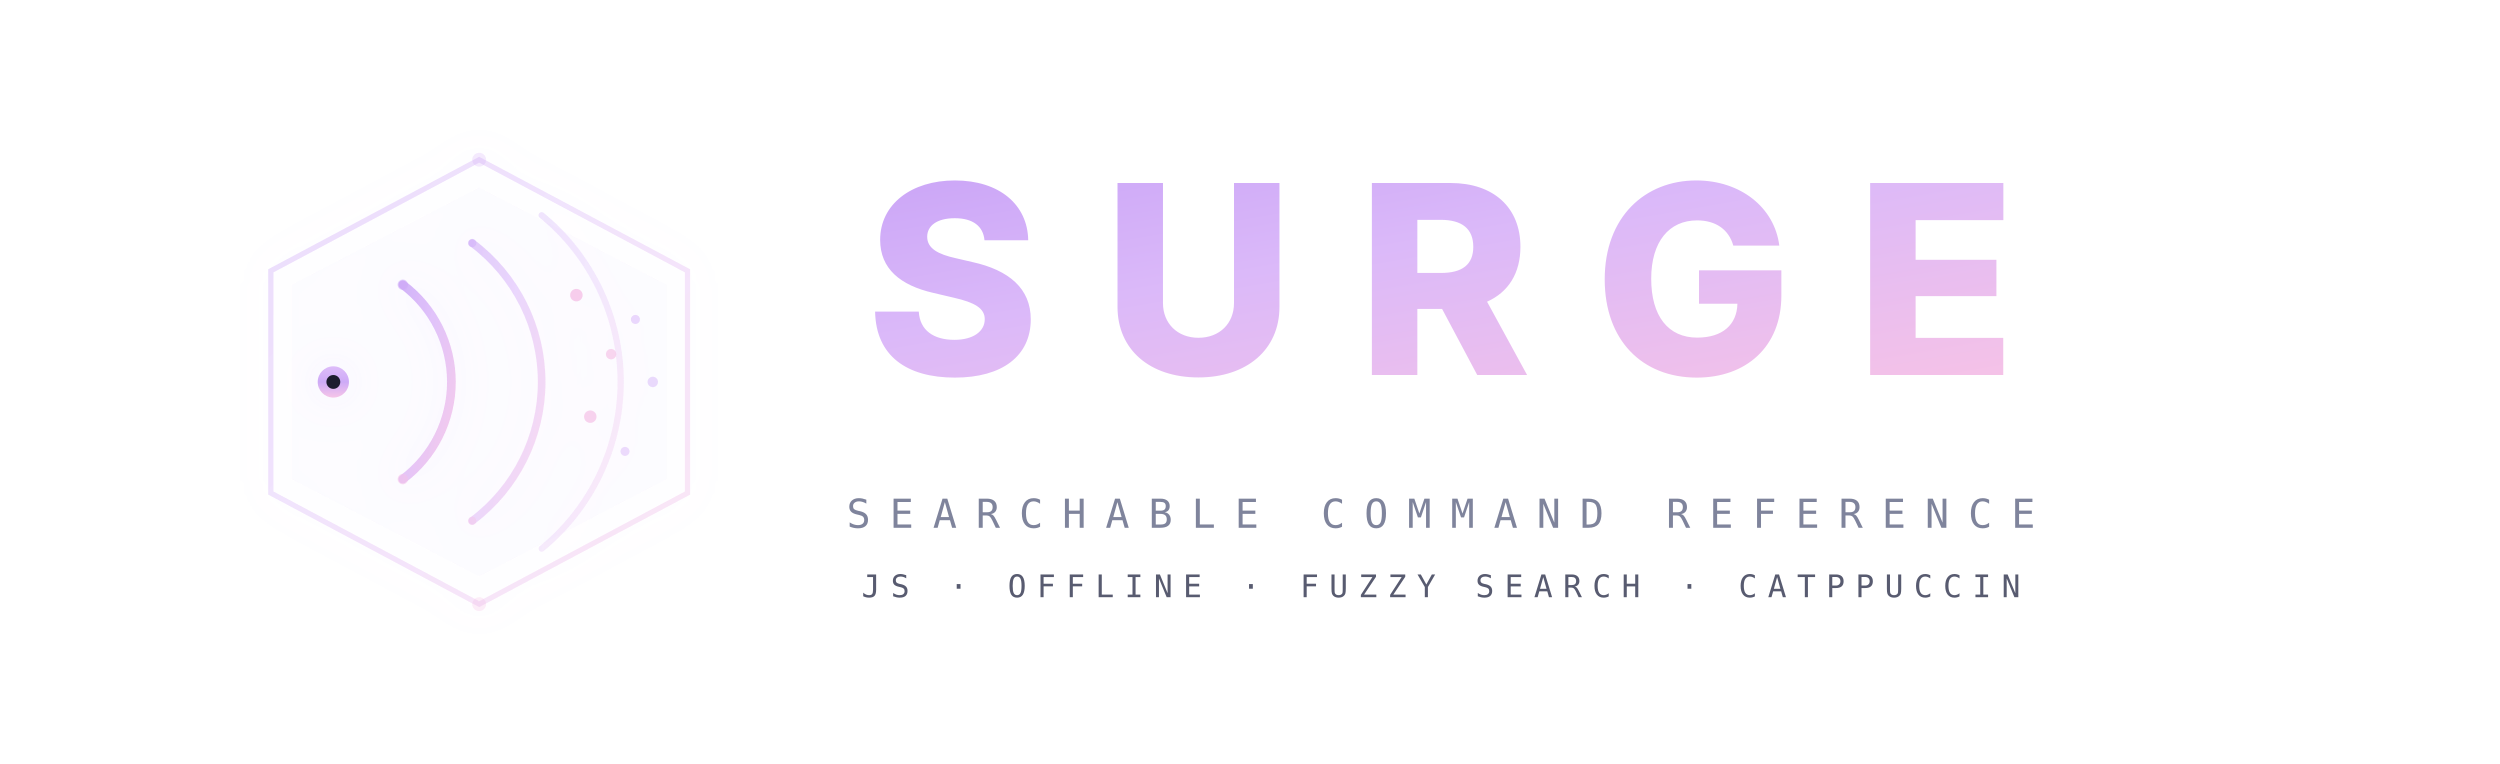
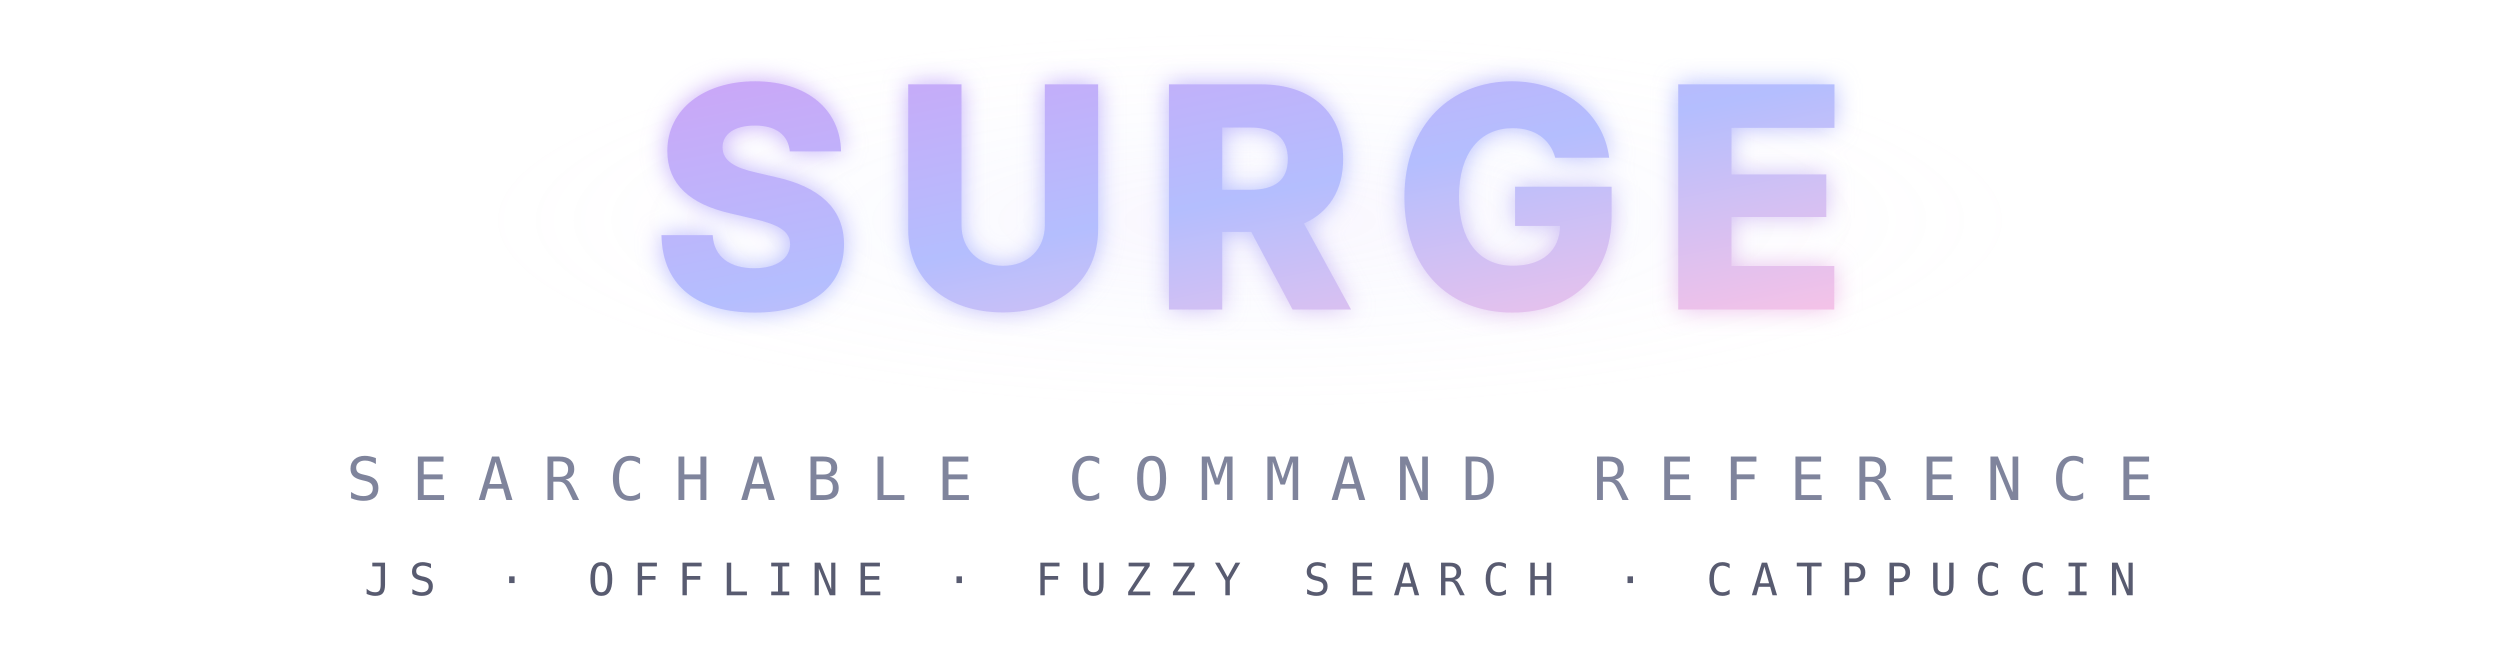
- <svg xmlns="http://www.w3.org/2000/svg" viewBox="0 0 720 220" fill="none">
+ <svg xmlns="http://www.w3.org/2000/svg" viewBox="0 0 420 110" fill="none">
  <defs>
-     <linearGradient id="g1" x1="0%" y1="0%" x2="100%" y2="100%">
+     <linearGradient id="grad" x1="0%" y1="0%" x2="100%" y2="100%">
      <stop offset="0%" stop-color="#cba6f7" />
-       <stop offset="40%" stop-color="#dbb9f9" />
+       <stop offset="50%" stop-color="#b4befe" />
      <stop offset="100%" stop-color="#f5c2e7" />
    </linearGradient>
-     <linearGradient id="g2" x1="0%" y1="100%" x2="100%" y2="0%">
-       <stop offset="0%" stop-color="#f5c2e7" />
-       <stop offset="100%" stop-color="#cba6f7" />
-     </linearGradient>
-     <linearGradient id="g3" x1="0%" y1="0%" x2="0%" y2="100%">
-       <stop offset="0%" stop-color="#dbb9f9" />
-       <stop offset="50%" stop-color="#cba6f7" />
-       <stop offset="100%" stop-color="#f5c2e7" />
-     </linearGradient>
-     <filter id="softglow" x="-30%" y="-30%" width="160%" height="160%">
-       <feGaussianBlur in="SourceAlpha" stdDeviation="6" result="blur" />
-       <feFlood flood-color="#cba6f7" flood-opacity="0.15" result="color" />
-       <feComposite in="color" in2="blur" operator="in" result="shadow" />
-       <feComposite in="SourceGraphic" in2="shadow" operator="over" />
+     <radialGradient id="glow" cx="50%" cy="40%" r="40%">
+       <stop offset="0%" stop-color="#cba6f7" stop-opacity="0.1" />
+       <stop offset="50%" stop-color="#b4befe" stop-opacity="0.04" />
+       <stop offset="100%" stop-color="#f5c2e7" stop-opacity="0" />
+     </radialGradient>
+     <filter id="textglow">
+       <feGaussianBlur in="SourceGraphic" stdDeviation="2" result="blur" />
+       <feComposite in="SourceGraphic" in2="blur" operator="over" />
    </filter>
  </defs>
-   <g transform="translate(58, 40)" filter="url(#softglow)">
-     <path d="M 80 6 L 140 38 L 140 102 L 80 134 L 20 102 L 20 38 Z" fill="none" stroke="url(#g1)" stroke-width="1.5" opacity="0.4" />
-     <path d="M 80 14 L 134 42 L 134 98 L 80 126 L 26 98 L 26 42 Z" fill="#cba6f7" opacity="0.04" />
-     <circle cx="38" cy="70" r="4.5" fill="url(#g3)" opacity="0.95" />
-     <circle cx="38" cy="70" r="2" fill="#1e1e2e" />
-     <path d="M 58,42 A 35,35 0 0,1 58,98" fill="none" stroke="url(#g1)" stroke-width="2.5" stroke-linecap="round" opacity="0.85" />
-     <path d="M 78,30 A 50,50 0 0,1 78,110" fill="none" stroke="url(#g1)" stroke-width="2.2" stroke-linecap="round" opacity="0.55" />
-     <path d="M 98,22 A 62,62 0 0,1 98,118" fill="none" stroke="url(#g1)" stroke-width="1.8" stroke-linecap="round" opacity="0.3" />
-     <circle cx="108" cy="45" r="1.8" fill="#f5c2e7" opacity="0.8" />
-     <circle cx="118" cy="62" r="1.5" fill="#f5c2e7" opacity="0.65" />
-     <circle cx="112" cy="80" r="1.8" fill="#f5c2e7" opacity="0.7" />
-     <circle cx="125" cy="52" r="1.3" fill="#dbb9f9" opacity="0.55" />
-     <circle cx="122" cy="90" r="1.3" fill="#dbb9f9" opacity="0.5" />
-     <circle cx="130" cy="70" r="1.5" fill="#cba6f7" opacity="0.4" />
-     <circle cx="58" cy="42" r="1.5" fill="#cba6f7" opacity="0.5" />
-     <circle cx="58" cy="98" r="1.5" fill="#f5c2e7" opacity="0.5" />
-     <circle cx="78" cy="30" r="1.2" fill="#cba6f7" opacity="0.4" />
-     <circle cx="78" cy="110" r="1.2" fill="#f5c2e7" opacity="0.4" />
-     <circle cx="80" cy="6" r="2" fill="#dbb9f9" opacity="0.3" />
-     <circle cx="80" cy="134" r="2" fill="#f5c2e7" opacity="0.3" />
-   </g>
-   <text x="415" y="108" font-family="'SF Pro Display', 'Inter', 'Segoe UI', 'Helvetica Neue', Arial, sans-serif" font-size="76" font-weight="800" letter-spacing="18" fill="url(#g1)" text-anchor="middle">SURGE</text>
-   <line x1="280" y1="128" x2="550" y2="128" stroke="url(#g1)" stroke-width="0.8" opacity="0.25" />
-   <text x="415" y="152" font-family="'SF Mono', 'JetBrains Mono', 'Fira Code', 'Cascadia Code', monospace" font-size="11.5" font-weight="400" letter-spacing="5.5" fill="#7f849c" text-anchor="middle">SEARCHABLE COMMAND REFERENCE</text>
-   <text x="415" y="172" font-family="'SF Mono', 'JetBrains Mono', 'Fira Code', monospace" font-size="9" font-weight="400" letter-spacing="3" fill="#585b70" text-anchor="middle">JS · OFFLINE · FUZZY SEARCH · CATPPUCCIN</text>
+   <ellipse cx="210" cy="45" rx="160" ry="40" fill="url(#glow)" />
+   <text x="210" y="52" text-anchor="middle" font-family="'Inter', 'SF Pro Display', 'Segoe UI', 'Helvetica Neue', Arial, sans-serif" font-size="52" font-weight="800" fill="url(#grad)" letter-spacing="6" filter="url(#textglow)">SURGE</text>
+   <line x1="125" y1="68" x2="295" y2="68" stroke="url(#grad)" stroke-width="0.6" opacity="0.2" />
+   <text x="210" y="84" text-anchor="middle" font-family="'JetBrains Mono', 'SF Mono', 'Fira Code', 'Cascadia Code', monospace" font-size="10" font-weight="400" fill="#7f849c" letter-spacing="5">SEARCHABLE COMMAND REFERENCE</text>
+   <text x="210" y="100" text-anchor="middle" font-family="'JetBrains Mono', 'SF Mono', 'Fira Code', monospace" font-size="7.5" font-weight="400" fill="#585b70" letter-spacing="3">JS · OFFLINE · FUZZY SEARCH · CATPPUCCIN</text>
</svg>
